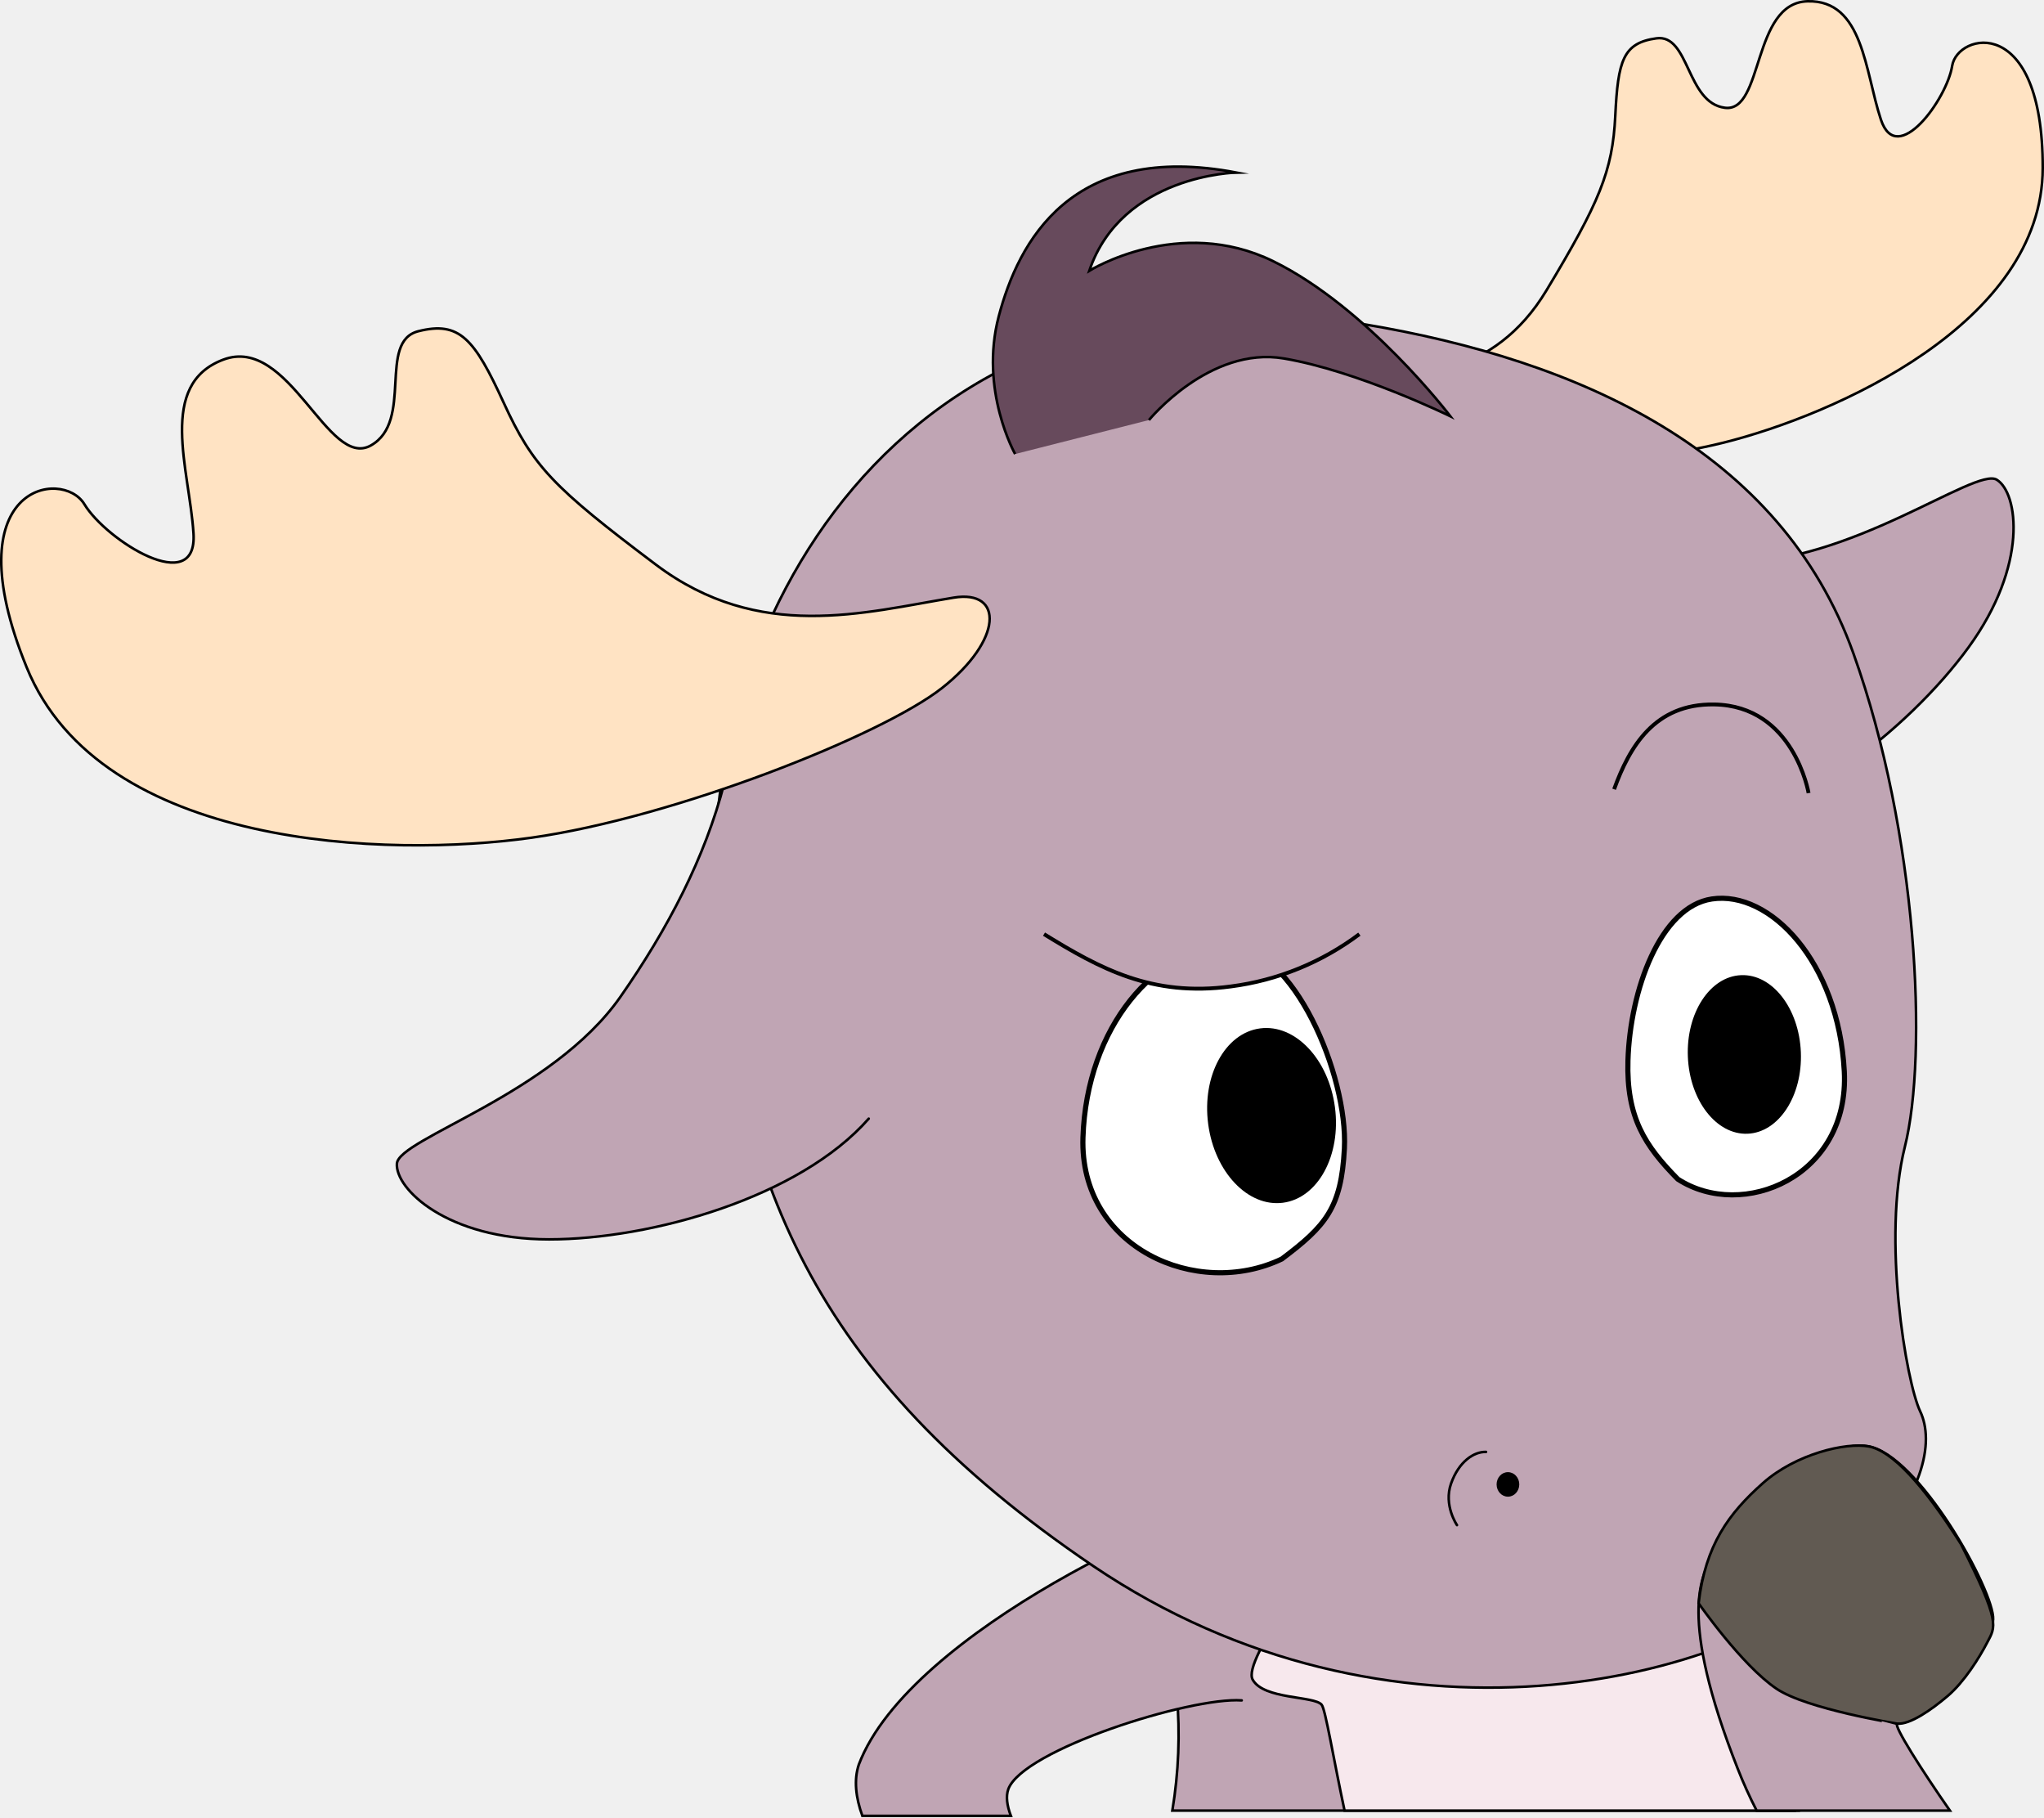
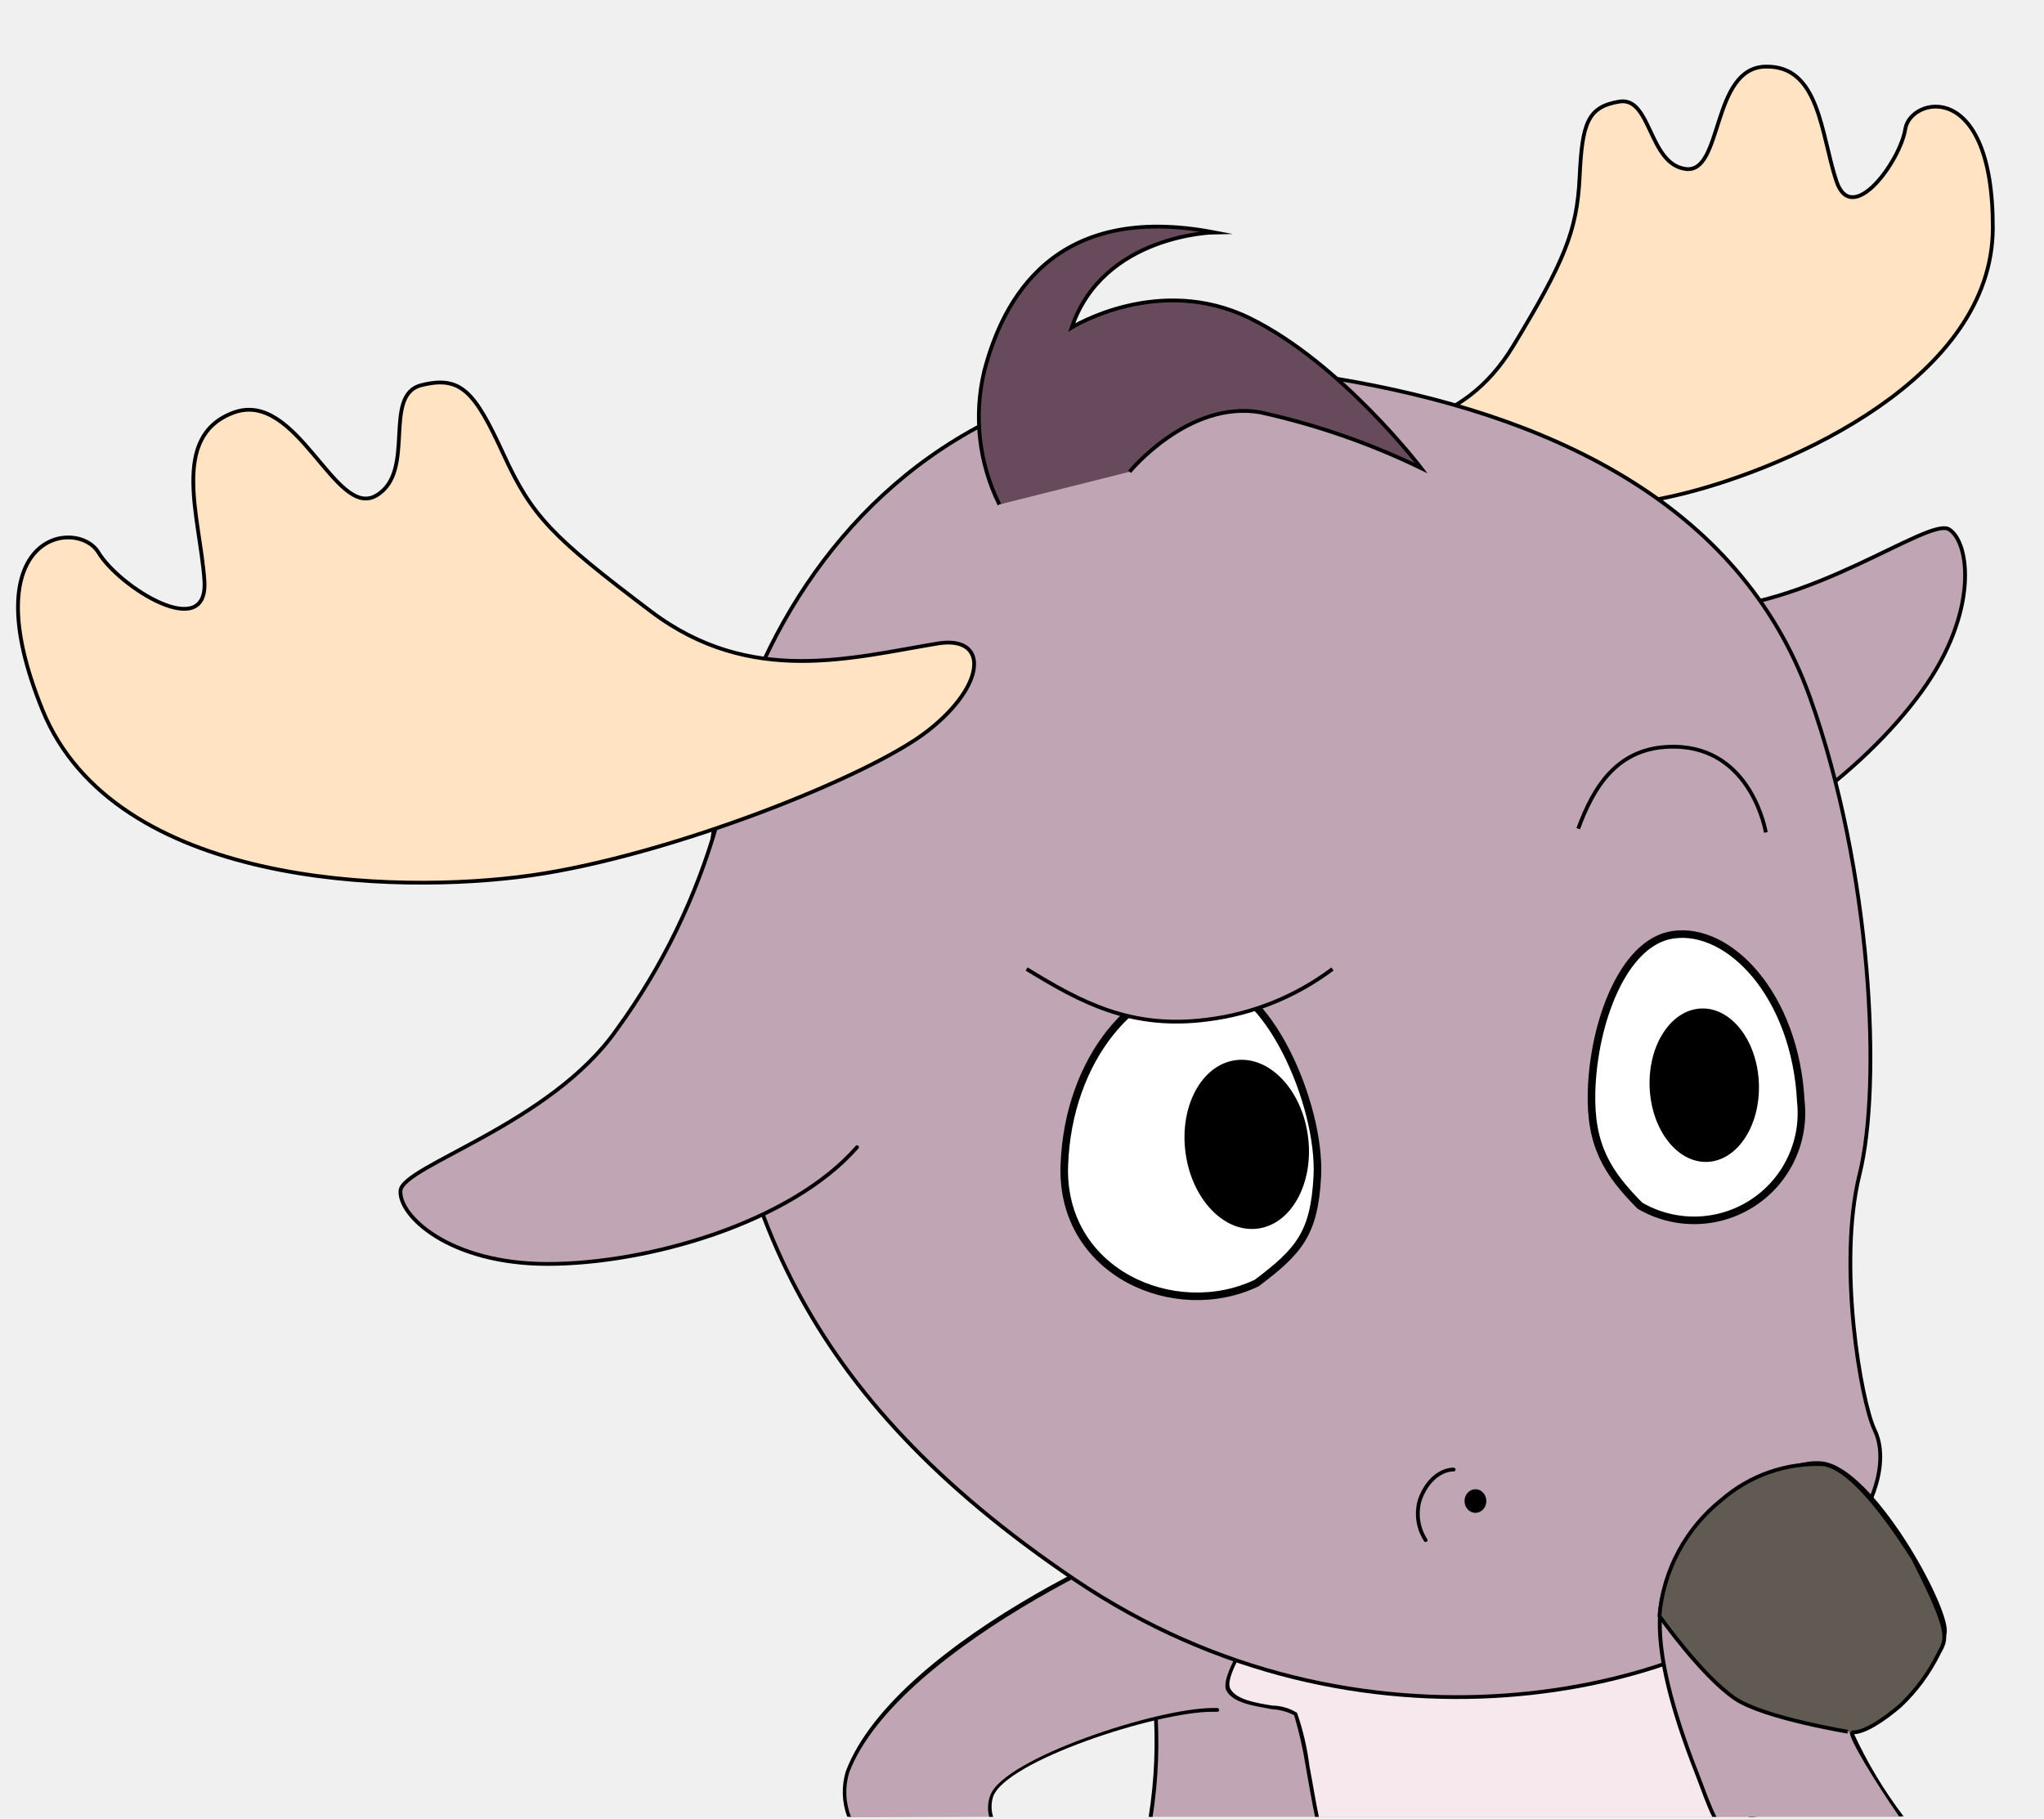
- <svg xmlns="http://www.w3.org/2000/svg" viewBox="0 0 398.34 354.08">
+ <svg xmlns="http://www.w3.org/2000/svg" viewBox="0 0 134.99 120.13">
  <defs>
-     <style>.cls-1,.cls-4,.cls-7{fill:#c0a5b4;}.cls-1,.cls-2,.cls-3,.cls-4,.cls-5,.cls-6,.cls-7,.cls-8,.cls-9{stroke:#000;stroke-miterlimit:10;}.cls-1,.cls-8{stroke-linecap:round;}.cls-1,.cls-2,.cls-3,.cls-4,.cls-5,.cls-8,.cls-9{stroke-width:0.5px;}.cls-2{fill:#f7e8ed;}.cls-3{fill:#ffe3c3;}.cls-5{fill:#674a5c;}.cls-6{fill:#fff;}.cls-7{stroke-width:0.75px;}.cls-8{fill:none;}.cls-9{fill:#615a52;}</style>
+     <style>.cls-1,.cls-9{fill:none;}.cls-2,.cls-5,.cls-6{fill:#c0a5b4;}.cls-3{fill:#f7e8ed;}.cls-4{fill:#ffe3c3;}.cls-10,.cls-4,.cls-5,.cls-6,.cls-7,.cls-8,.cls-9{stroke:#000;stroke-miterlimit:10;}.cls-10,.cls-4,.cls-5,.cls-6,.cls-7,.cls-9{stroke-width:0.25px;}.cls-5,.cls-9{stroke-linecap:round;}.cls-7{fill:#674a5c;}.cls-8{fill:#fff;stroke-width:0.5px;}.cls-10{fill:#615a52;}</style>
  </defs>
  <g id="Layer_2" data-name="Layer 2">
    <g id="Layer_1-2" data-name="Layer 1">
-       <path class="cls-1" d="M228.47,352.76h122c-1.72-5.08-3.6-9.95-5.62-14.49-16.34-36.75-41.26-63.56-65.68-62.66-37.52,1.38-52.51,31.08-49.82,54.61A90.2,90.2,0,0,1,228.47,352.76Z" />
-       <path class="cls-2" d="M244.12,327.24c2.14,3.91,12,3.13,13.45,4.9.74.88,2.34,10.73,4.46,20.62h87.66c-2.13-6.18-4.19-11.61-5.33-14-4-8.36-14.11-35-39.67-54.34-14.43-10.89-39.5-12.65-58.86,3.92-.86.72,12.71,2.87,12.42,9.16S242,323.34,244.12,327.24Z" />
-       <path class="cls-1" d="M241.68,292.88c-7.57-.24-64.37,24.66-74.31,50.91-1,3-.6,6.44.69,10H197c-.76-2-1-3.81-.5-5.2,2.8-7.66,35.45-18,45.49-17.3" />
-       <path class="cls-3" d="M261.81,76.4c13.66-3.07,29.29-2.75,39.57-19.83s12.89-23.21,13.41-34,1.52-14.2,8-15.1S328.62,20.06,336.17,21,341.4.53,352.27.25s11.15,13.64,14.29,23.07,12.87-4.05,13.88-10.48,17.7-10.39,17.65,19.91S357.37,80.88,335.9,86.24s-55.81,5.68-67.26,2.38S254.13,78.13,261.81,76.4Z" />
-       <path class="cls-1" d="M291.66,101.44c13.94,5.51,29.44,7.81,45.61,8.13,23.23.46,47.7-18.67,51.87-16.1s6.19,16.58-5.51,32.66S348.34,160.8,328,162.67" />
-       <path class="cls-4" d="M265.68,63.15c42.07,7,81.39,24.6,95.54,64.22,12.51,35,14.51,78.07,10,96.08-4.45,17.79.24,45.76,3,51.55s1,17-13,30.52c-23.61,22.77-90.58,38.54-148.19-.42-55.46-37.52-69.5-76.14-73.5-127.19C135.41,125.43,173,47.77,265.68,63.15Z" />
-       <path class="cls-1" d="M141.15,152.58c-3.75,14.51-11,28.4-20.26,41.66-13.31,19-43.17,27.58-43.54,32.46s9.76,14.77,29.65,14.77,48.79-8.14,62.3-23.52" />
-       <path class="cls-5" d="M197.83,88.46s-7-12.39-3.19-26.84,14.07-34.15,46.35-28c0,0-22.33.38-28.71,19.14,0,0,17.45-10.88,35.84-1.87s34.53,30.21,34.53,30.21-18-8.82-32.46-11.26-26.28,12-26.28,12" />
-       <path class="cls-3" d="M185.85,116.44c-17.49,2.88-37.86,8.75-58-6.41s-24-19.17-29.7-31.59S89.57,62.51,81.54,64.53s-.86,17.54-9.27,22.26S56.4,65.22,43.51,70.07s-6.6,21.3-5.8,33.86-17,1.37-21.27-5.7S-9.27,94.45,5.19,130s70.66,37.12,98.4,33.21,68.18-19.86,80-29.17S195.68,114.82,185.85,116.44Z" />
-       <path class="cls-6" d="M262,223.77c.71-14.35-10.05-39.46-22.25-39.46-14.42,0-28,15.78-28.7,37.31s22.25,31.57,38.75,23.67C258.39,238.84,261.4,235.32,262,223.77Z" />
-       <ellipse cx="247.81" cy="217.35" rx="12.46" ry="17.13" transform="translate(-26.16 34.06) rotate(-7.47)" />
-       <path class="cls-6" d="M317.26,206.65c.4-13.72,6.3-30,16.34-31.5,11.37-1.71,24.69,12.29,25.82,33.58,1.08,20.55-19.85,29.2-32.45,21C320.55,223.22,316.94,217.69,317.26,206.65Z" />
-       <ellipse cx="339.94" cy="205.45" rx="11.02" ry="15.46" transform="translate(-8.1 14.04) rotate(-2.34)" />
-       <path class="cls-7" d="M203.46,182c10.88,6.69,21,12.26,36.41,10.19A53,53,0,0,0,264.92,182" />
-       <path class="cls-7" d="M314.56,153.77c3-8.26,7.88-16.71,19.51-16.52,15.53.25,18.39,17.27,18.39,17.27" />
-       <path class="cls-8" d="M289.6,282.88c-2.37-.08-5.3,1.89-6.81,6.15s1.15,8.11,1.15,8.11" />
-       <ellipse cx="293.87" cy="289.21" rx="2.21" ry="2.39" />
-       <path class="cls-1" d="M342.34,352.76H380c-5.47-7.86-11-16.55-10.28-16.95,2.46-1.35,18.43-14.81,18.71-20.28s-14.58-32.34-24.54-33.78-26.61,14.17-30.43,21.91c-1.65,3.33-6.6,11,5.18,40.91A87.57,87.57,0,0,0,342.34,352.76Z" />
-       <path class="cls-9" d="M346.18,329c-6.79-4.6-15.15-16.63-15.15-16.63,1.32-11.39,5.91-17.53,12.53-23.41,6.4-5.68,16.17-8,20.66-7.14s10.46,7.25,17.93,19c7.83,15.48,6.74,16.07,5.14,19.16s-4.52,7.73-7.73,10.46-7.36,5.61-9.85,5.38C369.71,335.81,352.07,333,346.18,329Z" />
+       <rect class="cls-1" x="1.5" width="133.49" height="120" />
+       <polyline class="cls-1" points="130.01 120.13 133.63 120.13 133.63 0 0 0 0 120.13 54.42 120.13 54.42 119.78" />
+       <path class="cls-2" d="M76,120H115.9c-.55-1.59-1.12-3.35-1.75-4.78-5.36-12-13.53-20.83-21.54-20.54-12.3.45-17.21,10.19-16.33,17.91A31.77,31.77,0,0,1,76,120Z" />
+       <path d="M75.86,120h.26a31.8,31.8,0,0,0,.28-7.43,16.26,16.26,0,0,1,3.72-12.23c2.95-3.43,7.28-5.34,12.5-5.54H93c7.37,0,15.4,7.79,21,20.47.59,1.33,1.16,3.07,1.73,4.73H116c-.58-1.7-1.16-3.47-1.77-4.83C108.58,102.4,100.47,94.55,93,94.55h-.39c-5.3.2-9.68,2.14-12.67,5.63a16.43,16.43,0,0,0-3.78,12.42A31.7,31.7,0,0,1,75.86,120Z" />
+       <path class="cls-3" d="M81.13,111.61c.7,1.28,3.93,1,4.41,1.6.24.28.74,3.63,1.41,6.79h28.72c-.68-1.94-1.31-3.86-1.67-4.62-1.3-2.74-4.63-11.48-13-17.81C96.26,94,88,93.42,81.69,98.85c-.28.24,4.17.94,4.08,3S80.43,110.33,81.13,111.61Z" />
+       <path d="M81,111.67c.46.83,1.85,1,3,1.22a3.56,3.56,0,0,1,1.47.4,26.52,26.52,0,0,1,.77,3.41c.18,1,.38,2.24.61,3.3h.25c-.23-1.08-.43-2.38-.62-3.34a17.3,17.3,0,0,0-.82-3.53,3.15,3.15,0,0,0-1.62-.48c-1.06-.17-2.38-.38-2.78-1.1s1-2.85,2.24-4.82,2.37-3.86,2.41-4.87c.07-1.56-2.22-2.36-3.46-2.79a5.3,5.3,0,0,1-.56-.21c6.33-5.33,14.52-4.61,19-1.19,7.52,5.68,11,13.46,12.51,16.78.18.38.33.72.45,1,.36.75,1,2.62,1.65,4.56h.27c-.69-2-1.32-3.9-1.69-4.67-.13-.27-.28-.6-.45-1-1.5-3.34-5-11.16-12.59-16.88-4.74-3.58-12.95-4.29-19.46,1.29l-.07.07,0,.07c0,.14.18.2.79.41,1.17.41,3.35,1.16,3.29,2.54,0,.94-1.23,2.88-2.37,4.75C81.84,108.92,80.61,110.93,81,111.67Z" />
+       <path class="cls-2" d="M65.46,120a2.21,2.21,0,0,1,.06-1.38c.91-2.51,11.62-5.89,14.91-5.67l-.1-12.61c-2.48-.08-21.1,8.09-24.36,16.69a4.61,4.61,0,0,0,.1,3Z" />
+       <path d="M80.11,112.81c-3.72,0-13.83,3.34-14.71,5.77a2.34,2.34,0,0,0-.07,1.42h.26a2.18,2.18,0,0,1,0-1.34c.86-2.36,10.79-5.6,14.46-5.6h.33a.13.13,0,0,0,.14-.11.14.14,0,0,0-.12-.14Z" />
+       <path d="M56.2,120a4.48,4.48,0,0,1-.12-2.92c3.2-8.44,21.69-16.61,24.22-16.61,0,0,0,0,0,0a.13.13,0,0,0,.13-.12.12.12,0,0,0-.12-.13h0c-2.62,0-21.13,8-24.45,16.77a4.73,4.73,0,0,0,.09,3Z" />
+       <path class="cls-4" d="M86.93,29.36c4.48-1,9.61-.9,13-6.5s4.22-7.61,4.39-11.15.5-4.65,2.62-5,1.92,4.13,4.39,4.45S113,4.49,116.59,4.4s3.66,4.47,4.69,7.56,4.22-1.33,4.55-3.44,5.8-3.4,5.78,6.53-13.35,15.78-20.39,17.54-18.29,1.86-22,.78S84.41,29.93,86.93,29.36Z" />
+       <path class="cls-5" d="M96.72,37.57a42.76,42.76,0,0,0,15,2.67c7.62.15,15.64-6.12,17-5.28s2,5.44-1.81,10.71S115.3,57,108.62,57.65" />
+       <path class="cls-6" d="M88.2,25c13.8,2.29,26.69,8.07,31.33,21.05,4.1,11.49,4.75,25.6,3.28,31.51s.08,15,1,16.9.33,5.58-4.26,10c-7.75,7.46-29.7,12.63-48.59-.14-18.19-12.3-22.79-25-24.1-41.7C45.49,45.44,57.83,20,88.2,25Z" />
+       <path class="cls-5" d="M47.37,54.34A43.08,43.08,0,0,1,40.73,68c-4.36,6.25-14.15,9-14.28,10.64s3.2,4.84,9.72,4.84,16-2.66,20.43-7.71" />
+       <path class="cls-7" d="M66,33.32a13,13,0,0,1-1-8.8c1.23-4.74,4.61-11.2,15.2-9.17,0,0-7.33.12-9.42,6.28,0,0,5.72-3.57,11.75-.62s11.33,9.91,11.33,9.91a48.09,48.09,0,0,0-10.65-3.69c-4.74-.8-8.61,3.93-8.61,3.93" />
+       <path class="cls-4" d="M62,42.49c-5.74.94-12.42,2.87-19-2.1S35.14,34.11,33.25,30s-2.79-5.22-5.42-4.56-.29,5.75-3,7.3-5.21-7.07-9.43-5.48-2.17,7-1.9,11.1-5.59.45-7-1.87-8.43-1.24-3.69,10.41S26,59.1,35.06,57.82s22.35-6.51,26.24-9.57S65.25,42,62,42.49Z" />
+       <path class="cls-8" d="M87,77.68c.23-4.7-3.3-12.94-7.3-12.94-4.72,0-9.17,5.18-9.41,12.24S77.58,87.33,83,84.74C85.81,82.62,86.8,81.47,87,77.68Z" />
+       <ellipse cx="82.34" cy="75.58" rx="4.08" ry="5.61" transform="translate(-9.13 11.35) rotate(-7.47)" />
+       <path class="cls-8" d="M105.11,72.07c.13-4.5,2.07-9.83,5.36-10.33,3.73-.56,8.1,4,8.46,11a7.09,7.09,0,0,1-10.63,6.89C106.19,77.5,105,75.69,105.11,72.07Z" />
+       <ellipse cx="112.55" cy="71.68" rx="3.61" ry="5.07" transform="translate(-2.83 4.65) rotate(-2.34)" />
+       <path class="cls-6" d="M67.8,64c3.57,2.19,6.89,4,11.94,3.34A17.32,17.32,0,0,0,88,64" />
+       <path class="cls-6" d="M104.23,54.73c1-2.71,2.58-5.48,6.39-5.41,5.09.08,6,5.66,6,5.66" />
+       <path class="cls-9" d="M96,97.06c-.77,0-1.74.62-2.23,2a3.21,3.21,0,0,0,.38,2.66" />
+       <ellipse cx="97.44" cy="99.14" rx="0.72" ry="0.78" />
+       <path class="cls-2" d="M113.22,120h12.35c-1.75-2.52-3.5-5.45-3.26-5.58.81-.44,6-4.86,6.13-6.65s-4.78-10.61-8-11.08-8.73,4.65-10,7.19c-.54,1.09-2.16,3.62,1.7,13.41C112.49,118.22,112.85,119.26,113.22,120Z" />
+       <path d="M113.08,120h.28c-.4-.78-.77-1.85-1.12-2.76-3.7-9.37-2.35-12-1.77-13.18l.06-.13c1.21-2.45,6.28-7.14,9.44-7.14a2.73,2.73,0,0,1,.41,0c3.23.46,8,9.21,7.94,10.94s-5.26,6.1-6.07,6.55a.15.15,0,0,0-.08.11c-.1.4,1.66,3.29,3.25,5.58h.3a29.25,29.25,0,0,1-3.3-5.5c1-.59,6.06-4.9,6.15-6.72s-4.83-10.73-8.15-11.21-8.79,4.57-10.11,7.25l-.07.13c-.59,1.17-2,3.91,1.76,13.38C112.35,118.21,112.7,119.24,113.08,120Z" />
+       <path class="cls-10" d="M114.59,112.19c-2.22-1.51-5-5.46-5-5.46a11,11,0,0,1,4.11-7.67,9.61,9.61,0,0,1,6.77-2.35c1.47.28,3.43,2.38,5.88,6.23,2.57,5.08,2.21,5.27,1.68,6.28a12.1,12.1,0,0,1-2.53,3.43c-1.06.91-2.41,1.84-3.23,1.77C122.31,114.42,116.53,113.5,114.59,112.19Z" />
    </g>
  </g>
</svg>
